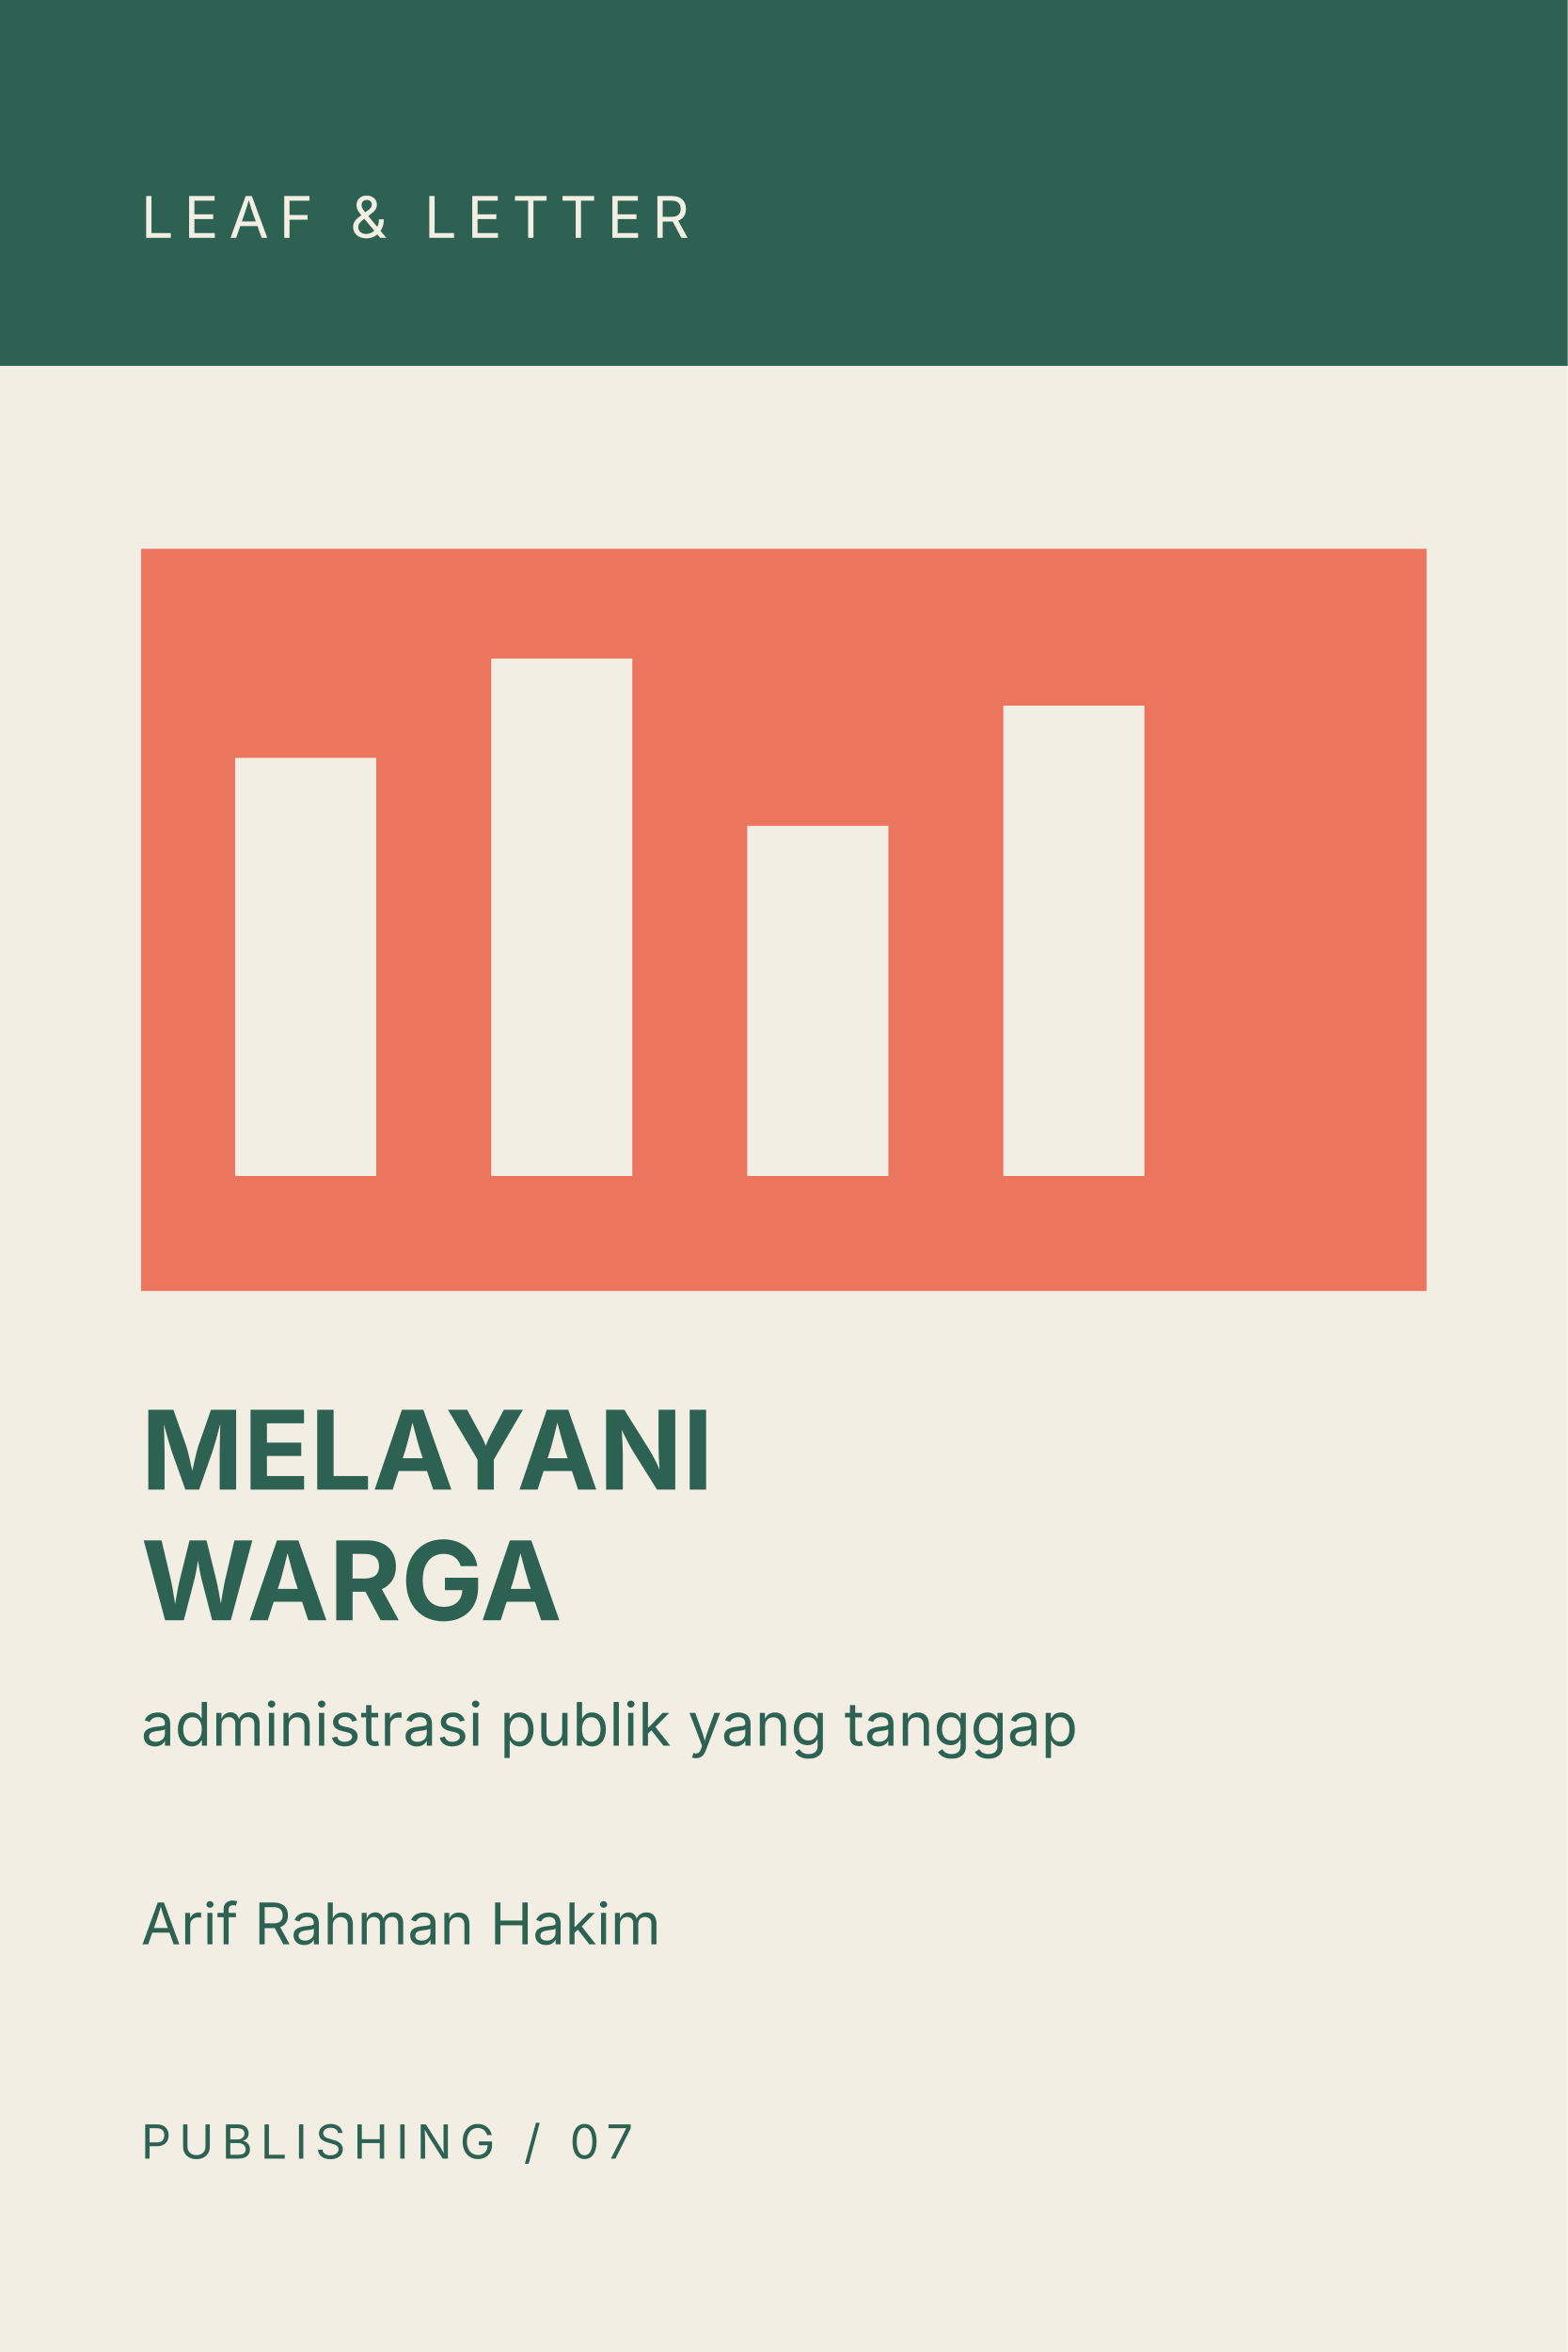
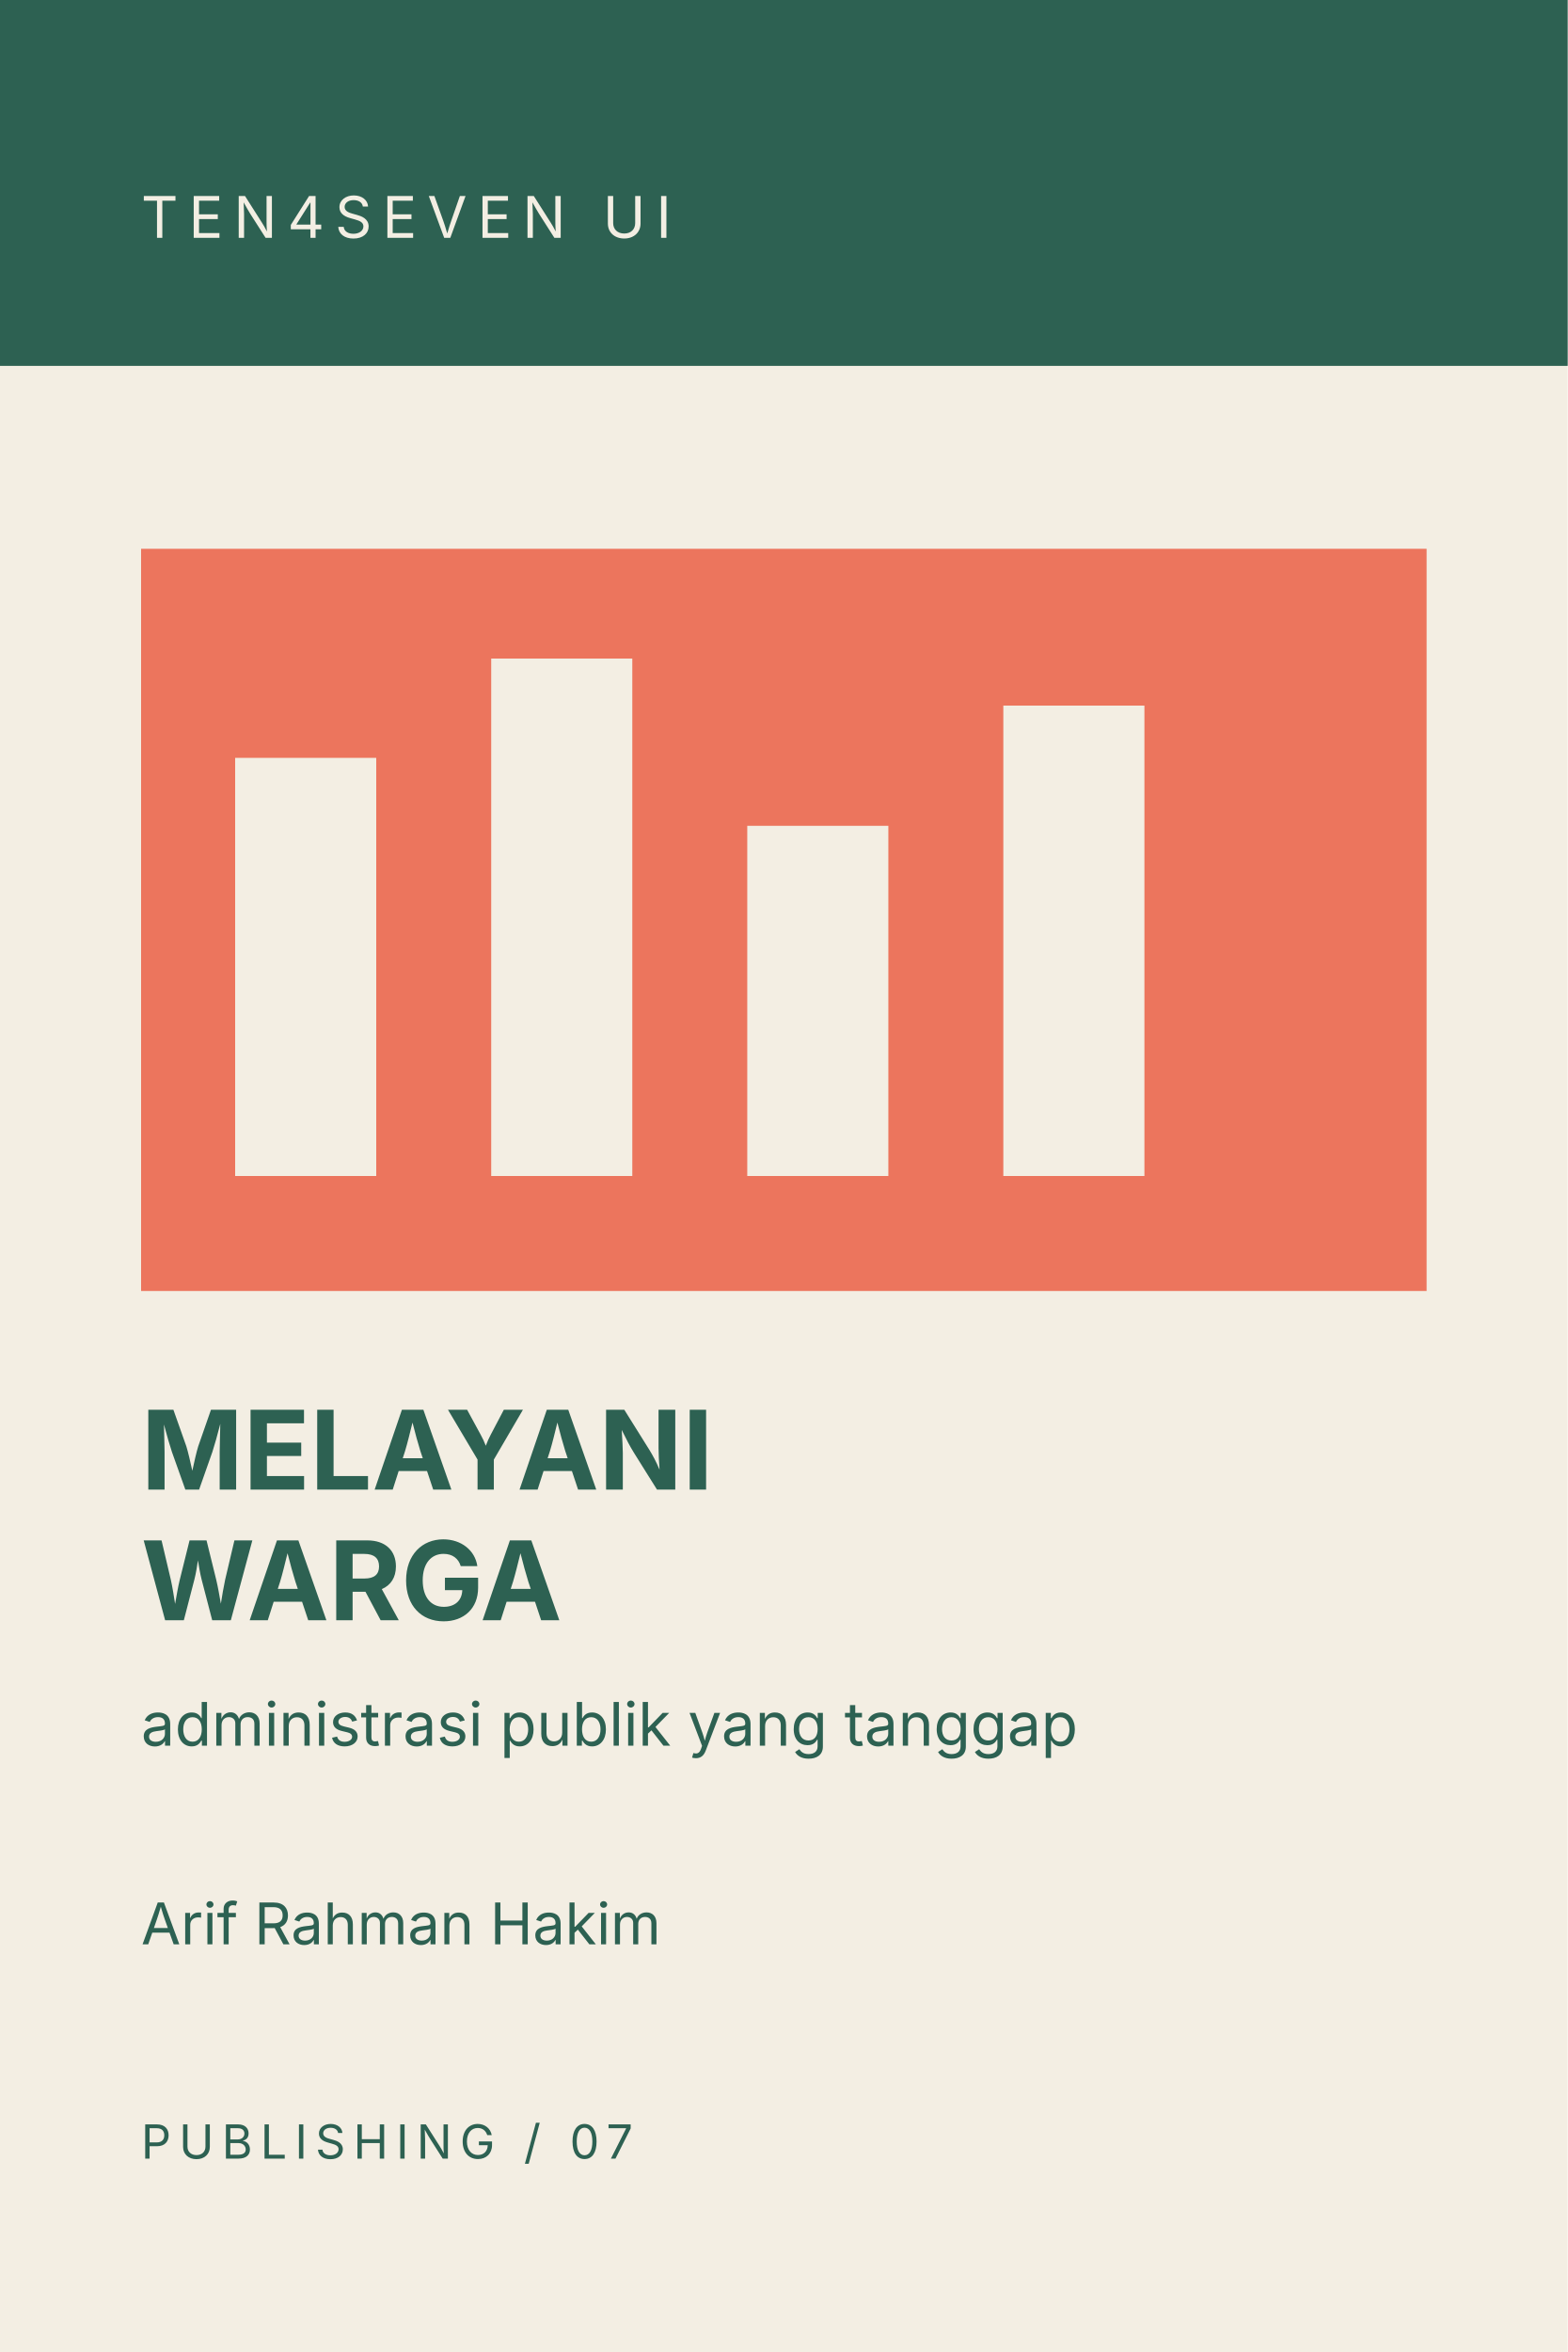
<svg xmlns="http://www.w3.org/2000/svg" viewBox="0 0 600 900" role="img" aria-labelledby="title desc">
  <rect width="600" height="900" fill="#f3eee3" />
  <rect x="0" y="0" width="600" height="140" fill="#2d6152" />
  <rect x="54" y="210" width="492" height="284" fill="#ec755d" />
  <path d="M90 450V290h54v160M188 450V252h54v198M286 450V316h54v134M384 450V270h54v180" fill="#f3eee3" />
-   <text x="54" y="91" fill="#f3eee3" font-family="Inter, Arial, sans-serif" font-size="22" letter-spacing="4">LEAF &amp; LETTER</text>
+   <text x="54" y="91" fill="#f3eee3" font-family="Inter, Arial, sans-serif" font-size="22" letter-spacing="4">TEN4SEVEN UI</text>
  <text x="54" y="570" fill="#2d6152" font-family="Inter, Arial, sans-serif" font-size="42" font-weight="700">MELAYANI</text>
  <text x="54" y="620" fill="#2d6152" font-family="Inter, Arial, sans-serif" font-size="42" font-weight="700">WARGA</text>
  <text x="54" y="668" fill="#2d6152" font-family="Inter, Arial, sans-serif" font-size="23">administrasi publik yang tanggap</text>
  <text x="54" y="744" fill="#2d6152" font-family="Inter, Arial, sans-serif" font-size="22">Arif Rahman Hakim</text>
  <text x="54" y="826" fill="#2d6152" font-family="Inter, Arial, sans-serif" font-size="18" letter-spacing="3">PUBLISHING / 07</text>
</svg>
